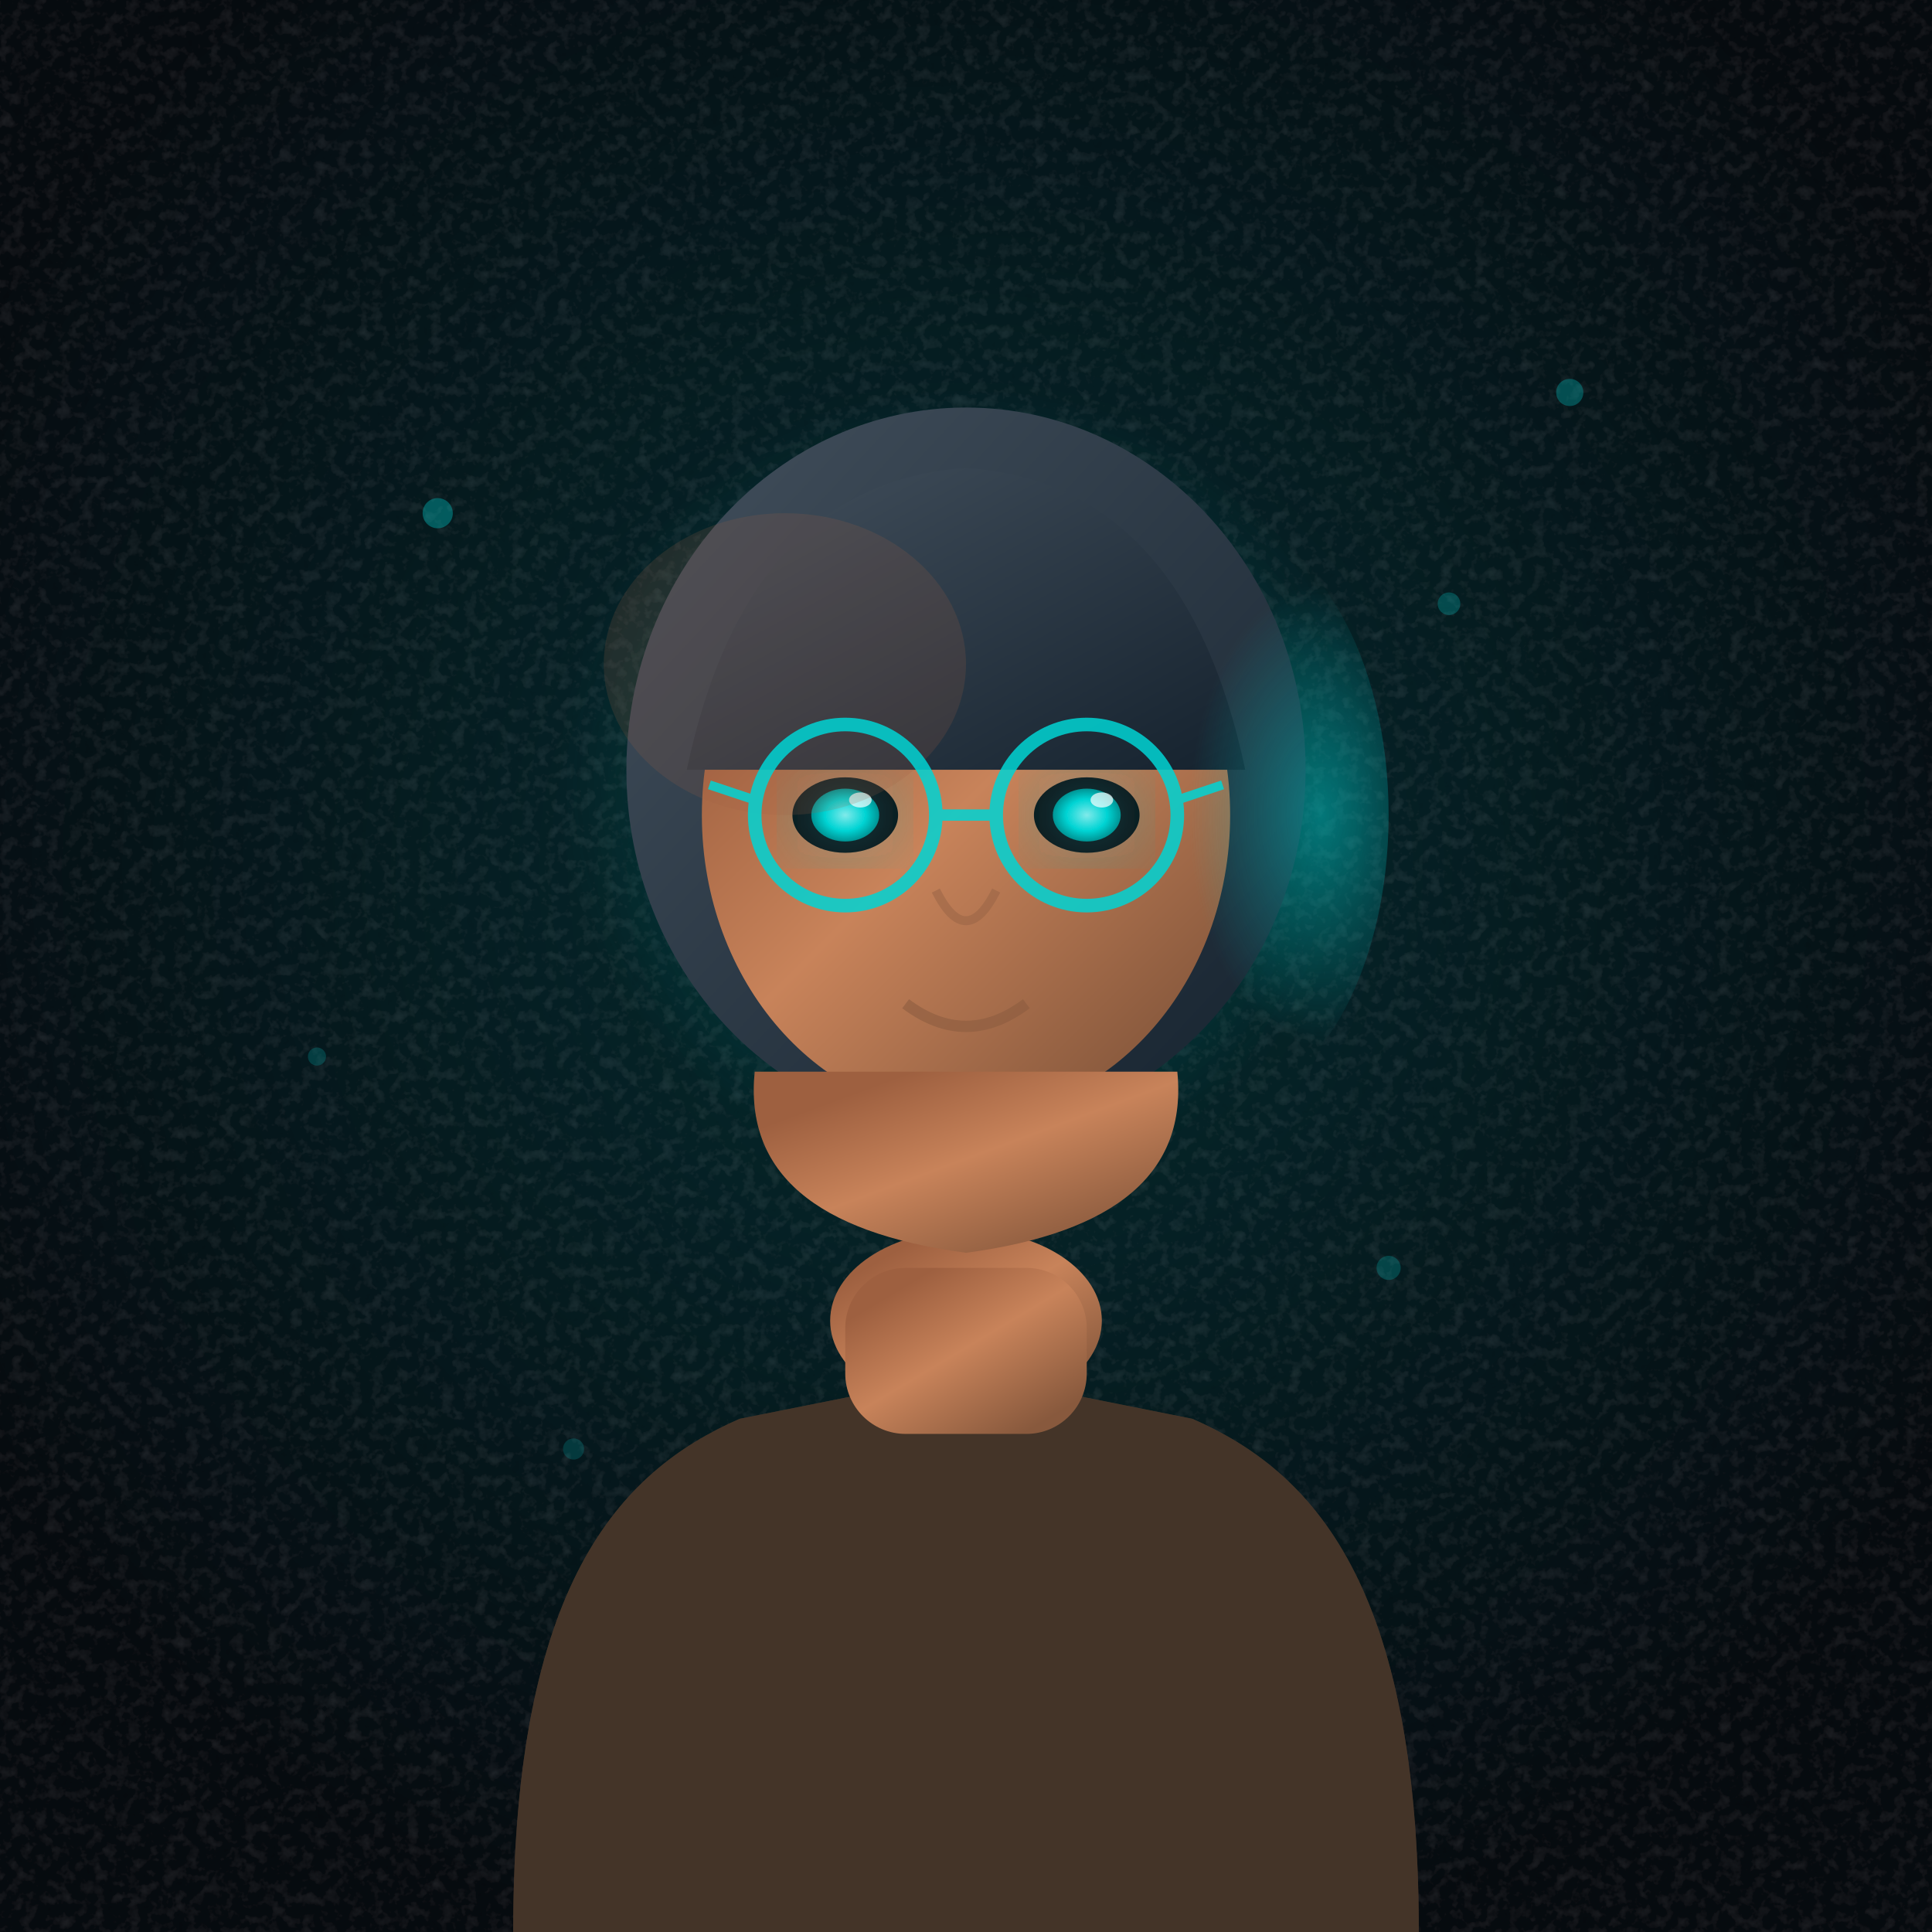
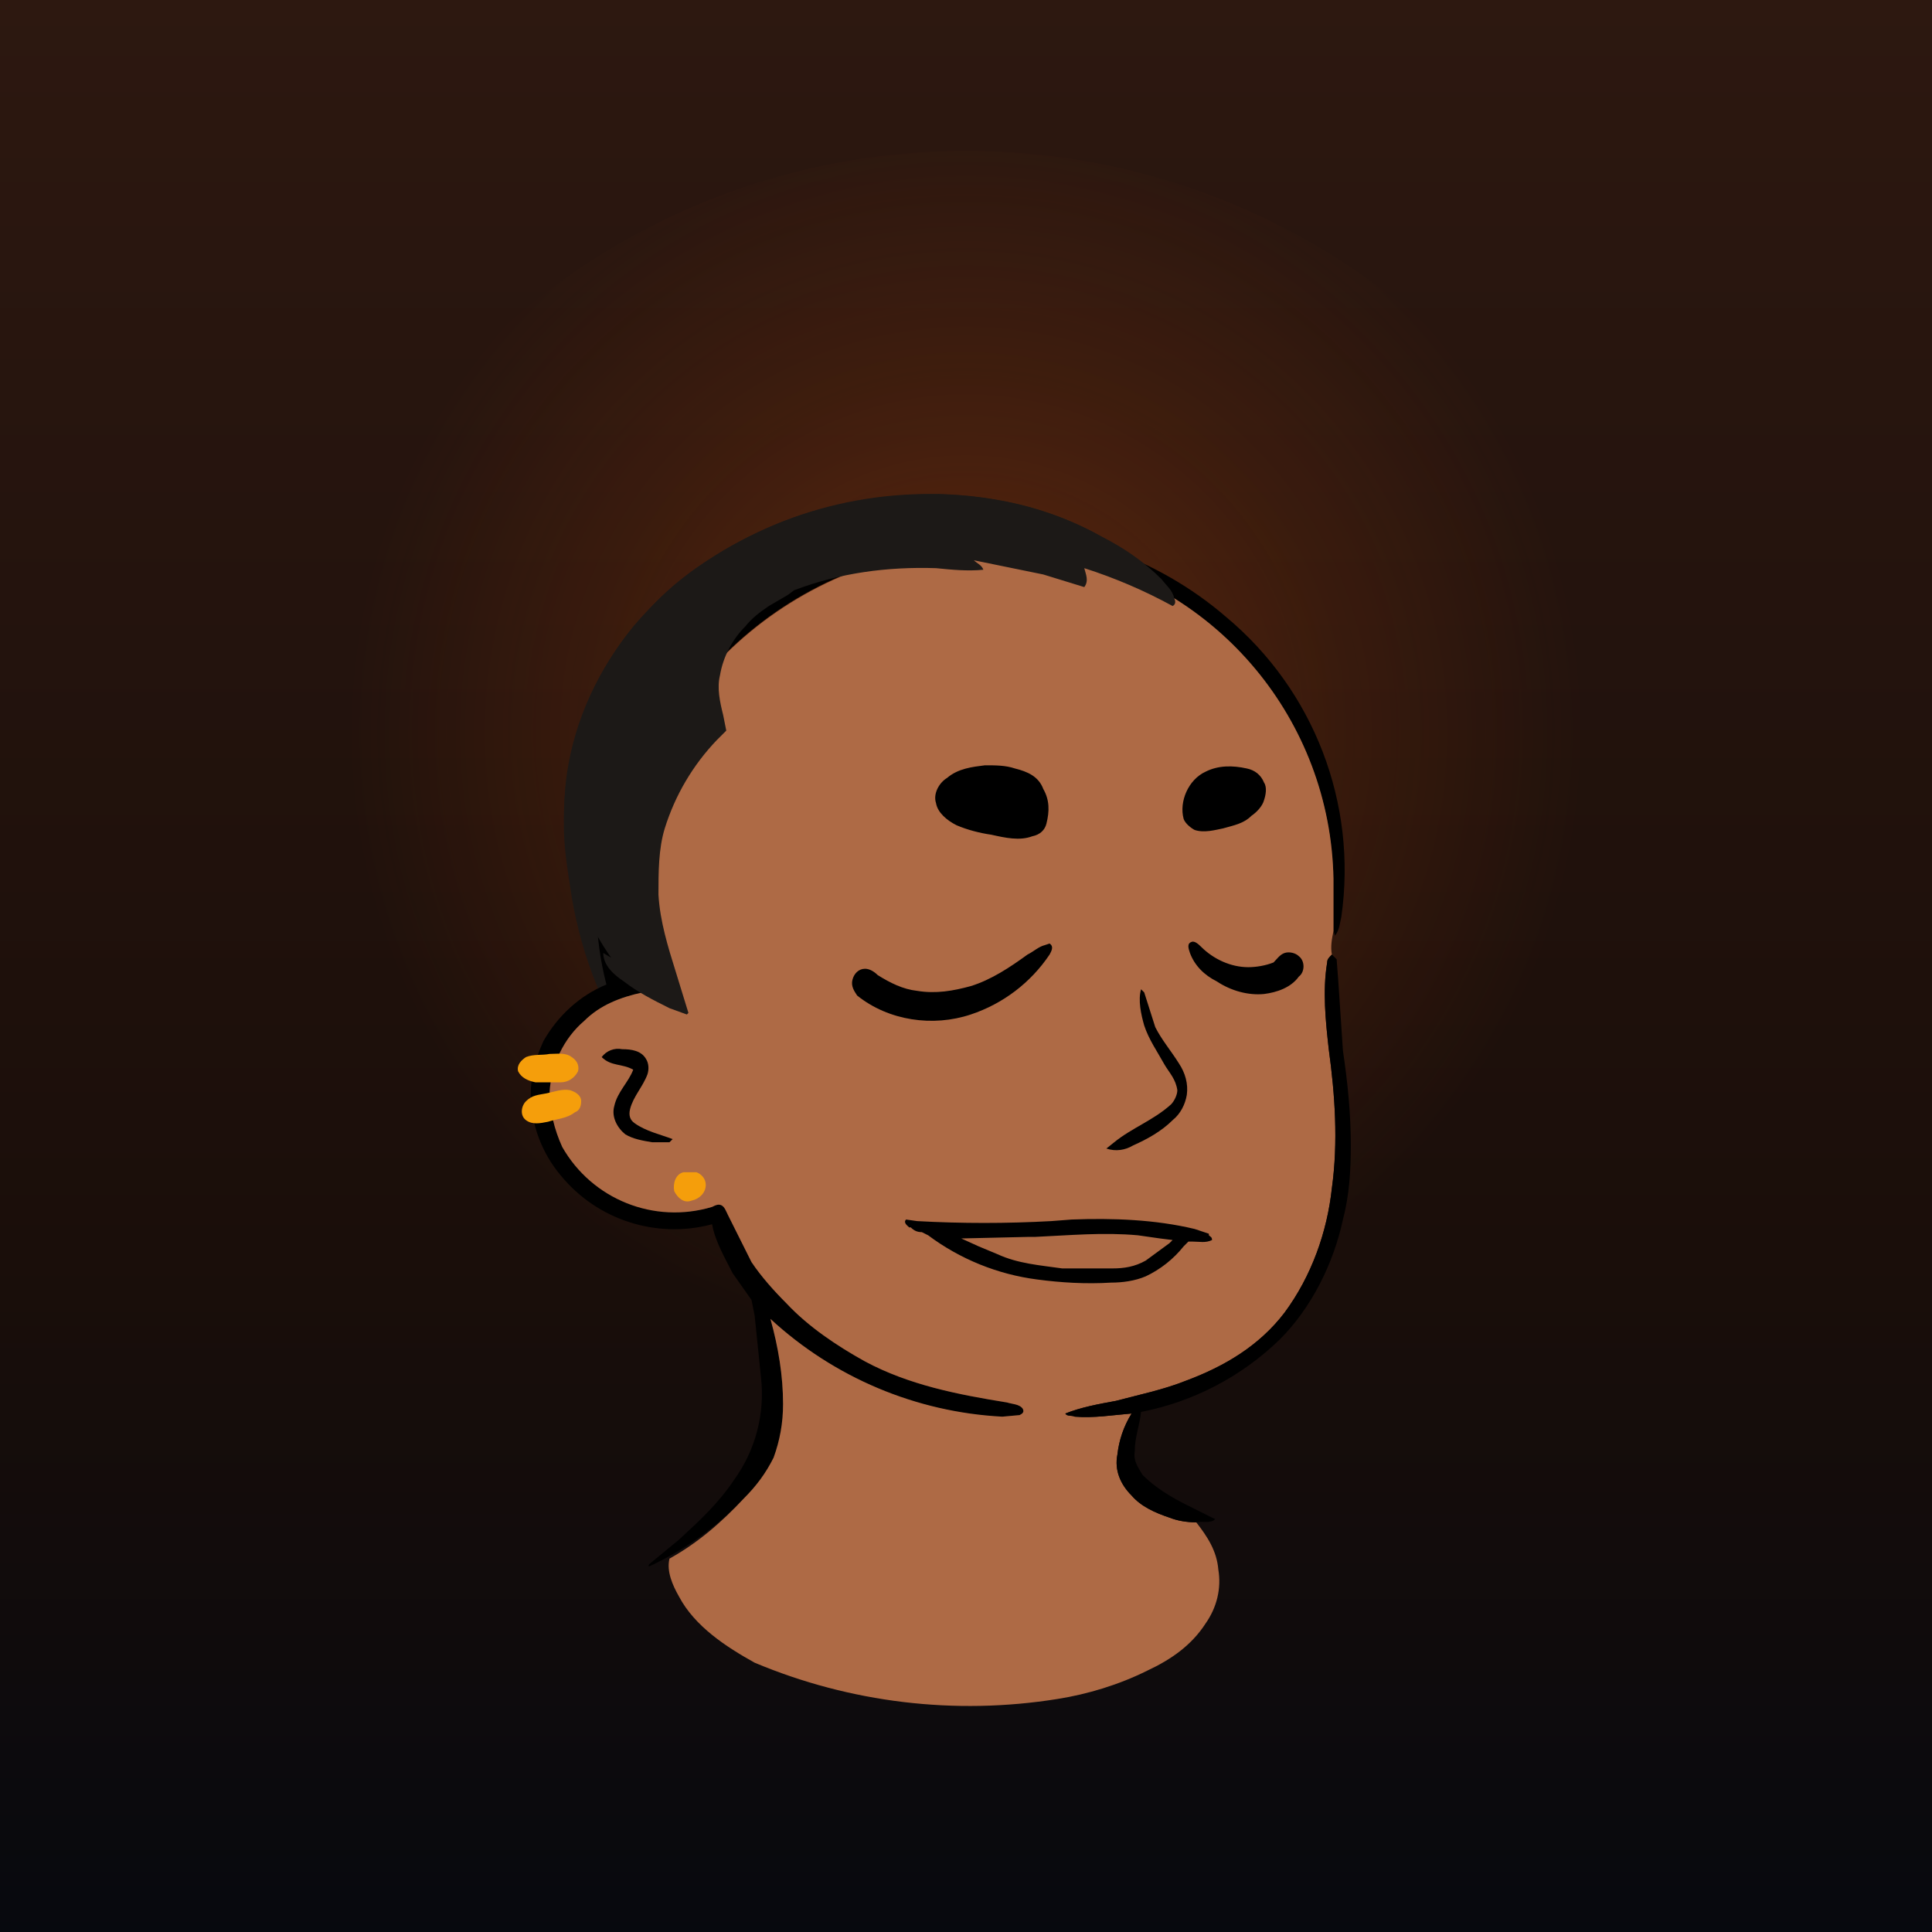
<svg xmlns="http://www.w3.org/2000/svg" viewBox="0 0 256 256" width="256" height="256">
  <defs>
-     <radialGradient id="bg-cipher" cx="50%" cy="45%" r="58%">
-       <stop offset="0%" stop-color="rgb(5,47,51)" />
-       <stop offset="60%" stop-color="rgb(6,24,29)" />
+     <linearGradient id="bg-cipher" x1="0%" y1="0%" x2="0%" y2="100%">
+       <stop offset="0%" stop-color="#2d1810" />
+       <stop offset="65%" stop-color="#1a0e0a" />
      <stop offset="100%" stop-color="#07090e" />
+     </linearGradient>
+     <radialGradient id="glow-cipher" cx="50%" cy="42%" r="44%">
+       <stop offset="0%" stop-color="#ea580c" stop-opacity="0.32" />
+       <stop offset="60%" stop-color="#ea580c" stop-opacity="0.112" />
+       <stop offset="100%" stop-color="#ea580c" stop-opacity="0" />
    </radialGradient>
-     <radialGradient id="ambi-cipher" cx="50%" cy="44%" r="38%">
-       <stop offset="0%" stop-color="#00d4d4" stop-opacity="0.28" />
-       <stop offset="100%" stop-color="#00d4d4" stop-opacity="0" />
-     </radialGradient>
-     <linearGradient id="skin-cipher" x1="20%" y1="15%" x2="85%" y2="90%">
-       <stop offset="0%" stop-color="#9e6040" />
-       <stop offset="45%" stop-color="#c8835a" />
-       <stop offset="100%" stop-color="rgb(136,89,61)" />
-     </linearGradient>
-     <linearGradient id="hair-cipher" x1="0%" y1="0%" x2="100%" y2="100%">
-       <stop offset="0%" stop-color="rgb(67,80,93)" />
-       <stop offset="100%" stop-color="rgb(21,34,46)" />
-     </linearGradient>
-     <radialGradient id="rim-cipher" cx="80%" cy="50%" r="40%">
-       <stop offset="0%" stop-color="#00d4d4" stop-opacity="0.70" />
-       <stop offset="100%" stop-color="#00d4d4" stop-opacity="0" />
-     </radialGradient>
-     <radialGradient id="eye-cipher" cx="50%" cy="50%" r="50%">
-       <stop offset="0%" stop-color="rgb(128,234,234)" />
-       <stop offset="60%" stop-color="#00d4d4" />
-       <stop offset="100%" stop-color="rgb(0,148,148)" />
-     </radialGradient>
-     <filter id="glow-cipher" x="-50%" y="-50%" width="200%" height="200%">
-       <feGaussianBlur stdDeviation="6" result="blur" />
-       <feMerge>
-         <feMergeNode in="blur" />
-         <feMergeNode in="SourceGraphic" />
-       </feMerge>
-     </filter>
-     <filter id="soft-cipher" x="-30%" y="-30%" width="160%" height="160%">
-       <feGaussianBlur stdDeviation="3" />
-     </filter>
-     <filter id="rim-blur-cipher" x="-40%" y="-40%" width="180%" height="180%">
-       <feGaussianBlur stdDeviation="4" />
-     </filter>
-     <filter id="noise-cipher">
-       <feTurbulence type="fractalNoise" baseFrequency="0.65" numOctaves="3" stitchTiles="stitch" result="noise" />
-       <feColorMatrix type="saturate" values="0" in="noise" result="grayNoise" />
-       <feBlend in="SourceGraphic" in2="grayNoise" mode="overlay" result="blended" />
-       <feComposite in="blended" in2="SourceGraphic" operator="in" />
-     </filter>
  </defs>
  <rect width="256" height="256" fill="url(#bg-cipher)" />
-   <rect width="256" height="256" fill="rgb(6,19,24)" filter="url(#noise-cipher)" opacity="0.12" />
-   <ellipse cx="128" cy="112" rx="72" ry="68" fill="url(#ambi-cipher)" />
-   <path d="M68,256 C68,210 82,195 98,188 L128,182 L158,188 C174,195 188,210 188,256 Z" fill="rgb(110,72,50)" />
-   <path d="M68,256 C68,210 82,195 98,188 L128,182 L158,188 C174,195 188,210 188,256 Z" fill="rgb(6,22,26)" opacity="0.4" />
-   <ellipse cx="128" cy="175" rx="18" ry="12" fill="url(#skin-cipher)" />
-   <rect x="112" y="168" width="32" height="22" rx="8" fill="url(#skin-cipher)" />
-   <ellipse cx="128" cy="102" rx="45" ry="48" fill="url(#hair-cipher)" />
-   <ellipse cx="128" cy="108" rx="35" ry="40" fill="url(#skin-cipher)" />
-   <path d="M100,142 Q98,162 128,166 Q158,162 156,142" fill="url(#skin-cipher)" />
-   <ellipse cx="128" cy="94" rx="26" ry="5" fill="rgb(164,107,74)" opacity="0.5" />
-   <ellipse cx="112" cy="108" rx="7" ry="5" fill="#0a0c10" />
-   <ellipse cx="144" cy="108" rx="7" ry="5" fill="#0a0c10" />
-   <ellipse cx="112" cy="108" rx="4.5" ry="3.5" fill="url(#eye-cipher)" filter="url(#glow-cipher)" />
-   <ellipse cx="144" cy="108" rx="4.5" ry="3.5" fill="url(#eye-cipher)" filter="url(#glow-cipher)" />
-   <ellipse cx="114" cy="106" rx="1.5" ry="1" fill="white" opacity="0.7" />
-   <ellipse cx="146" cy="106" rx="1.5" ry="1" fill="white" opacity="0.7" />
-   <path d="M124,118 Q128,126 132,118" stroke="rgb(150,98,68)" stroke-width="1.2" fill="none" opacity="0.5" />
-   <path d="M120,133 Q128,139 136,133" stroke="rgb(140,92,63)" stroke-width="1.5" fill="none" opacity="0.6" />
-   <path d="M91,102 Q99,64 128,62 Q157,64 165,102" fill="url(#hair-cipher)" />
-   <ellipse cx="162" cy="108" rx="22" ry="38" fill="url(#rim-cipher)" opacity="0.65" />
-   <ellipse cx="104" cy="88" rx="24" ry="20" fill="#9e6040" opacity="0.18" />
-   <g opacity="0.85">
-     <circle cx="112" cy="108" r="12" fill="none" stroke="#00d4d4" stroke-width="1.8" />
-     <circle cx="144" cy="108" r="12" fill="none" stroke="#00d4d4" stroke-width="1.8" />
-     <line x1="124" y1="108" x2="132" y2="108" stroke="#00d4d4" stroke-width="1.5" />
-     <line x1="100" y1="106" x2="94" y2="104" stroke="#00d4d4" stroke-width="1.2" />
-     <line x1="156" y1="106" x2="162" y2="104" stroke="#00d4d4" stroke-width="1.2" />
-   </g>
-   <circle cx="58" cy="68" r="2" fill="#00d4d4" opacity="0.35" />
-   <circle cx="192" cy="80" r="1.5" fill="#00d4d4" opacity="0.25" />
-   <circle cx="42" cy="140" r="1.2" fill="#00d4d4" opacity="0.2" />
-   <circle cx="208" cy="52" r="1.8" fill="#00d4d4" opacity="0.3" />
-   <circle cx="76" cy="192" r="1.4" fill="#00d4d4" opacity="0.18" />
-   <circle cx="184" cy="168" r="1.6" fill="#00d4d4" opacity="0.22" />
+   <circle cx="128" cy="112" r="92" fill="url(#glow-cipher)" />
+   <svg x="0" y="0" width="256" height="256" viewBox="0 0 980 980">
+     <mask id="viewboxMask">
+       <rect width="980" height="980" rx="0" ry="0" x="0" y="0" fill="#fff" />
+     </mask>
+     <g mask="url(#viewboxMask)">
+       <g transform="translate(0 29.4)">
+         <g transform="translate(98 98) scale(0.8)">
+           <g transform="translate(10 -60)">
+             <path d="M506 219c30 6 60 19 84 38 7 5 15 11 20 18 1 3 3 5 3 8-1 3-5 2-7 1l-18-13c-19-16-41-28-65-35 12 6 24 15 29 27 1 2 3 6 0 7l-11-4a280 280 0 0 0-76-19c8 3 15 6 22 11 2 1 4 2 4 4h-17c-20-1-41-1-61 2-15 2-29 6-43 12l-7 4-18 13c-7 5-12 12-16 19-4 9-7 18-5 28l4 22-1 4c-16 14-27 32-35 52-4 11-6 22-7 33 0 10 0 20 2 30l8 32 7 22 2 8-6 6-15 18c-2 2-3 5-6 5-3 1-7 1-8-2a266 266 0 0 1-40-107c-2-13-4-26-4-39a193 193 0 0 1 49-131c13-16 29-29 47-40a253 253 0 0 1 185-34Z" fill="#1c1917" />
+             <path d="M486 236c57-2 115 18 159 56a209 209 0 0 1 73 190c-1 4-1 8-4 12l-1-3v-33a215 215 0 0 0-172-206 235 235 0 0 0-270 153c-12 37-14 78-6 116 6-2 12-2 17-2 2 1 5 1 6 3s0 3-1 4l-12 4c-14 3-27 8-37 18a63 63 0 0 0-22 45c0 12 3 24 8 35 8 13 19 24 33 31 18 10 41 13 62 7 2-1 4-2 6-1s3 4 4 6l15 30a215 215 0 0 0 72 63c28 15 59 21 90 26 3 1 8 1 10 4 1 2 0 3-2 4l-11 1a231 231 0 0 1-147-62c5 18 8 36 8 54 0 12-2 23-6 34-5 10-11 18-19 26a196 196 0 0 1-60 43c-1-1 1-2 2-3l17-14c13-12 25-23 35-38a93 93 0 0 0 17-65l-4-39-2-10-12-17c-5-10-11-20-13-31a93 93 0 0 1-96-31 81 81 0 0 1-19-51c0-12 3-23 8-34 9-16 23-29 40-36-8-31-8-62-3-93 8-40 26-77 51-108 45-54 115-87 186-88Z" fill="#000" />
+             <path d="M541 252a214 214 0 0 1 172 206v33c-1 5-2 10-1 15-2 2-3 3-3 5-3 18-1 37 1 55 4 29 6 59 2 88-3 28-13 56-30 79-16 21-38 34-62 43-15 6-30 9-45 13-11 2-22 4-32 8 1 2 4 1 6 2 12 1 24-1 36-2-5 8-8 17-9 26-2 10 2 19 9 26 6 7 15 11 24 14 5 2 11 3 17 3 7 9 13 18 14 30 2 12-1 24-8 34-9 14-22 23-37 30-18 9-38 15-57 18a352 352 0 0 1-192-23c-18-10-38-23-48-42-4-7-8-16-6-24 18-10 33-23 47-38 8-8 14-16 19-26 4-11 6-22 6-34 0-18-3-36-8-54a235 235 0 0 0 147 62l11-1c2-1 3-2 2-4-2-3-7-3-10-4-31-5-62-11-90-26-18-10-36-22-50-37-8-8-16-17-22-26l-15-30c-1-2-2-5-4-6s-4 0-6 1a82 82 0 0 1-95-38c-5-11-8-23-8-35 1-17 9-34 22-45 10-10 23-15 37-18l12-4c1-1 2-2 1-4s-4-2-6-3c-5 0-11 0-17 2-8-38-6-79 6-116a236 236 0 0 1 270-153Z" fill="#ae6a45" />
+             <path d="m712 506 3 3 1 13 3 45c3 20 5 40 5 60 0 16-1 32-5 47-6 28-20 56-40 76a174 174 0 0 1-88 46c-1 9-4 16-4 25-1 6 2 10 5 15 8 8 18 14 28 19l18 9c-3 3-8 1-12 2-6 0-12-1-17-3-9-3-18-7-24-14-7-7-11-16-9-26 1-9 4-18 9-26-12 1-24 3-36 2-2-1-5 0-6-2 10-4 21-6 32-8 15-4 30-7 45-13 24-9 46-22 62-43 17-23 27-51 30-79 4-29 2-59-2-88-2-18-4-37-1-55 0-2 1-3 3-5ZM262 566c6 0 12 1 15 6 2 3 2 7 1 10-3 8-9 14-11 22-1 4 0 7 3 9 7 5 16 7 24 10l-2 2h-11c-6-1-12-2-17-5-5-4-9-11-7-18 2-9 9-15 12-23-7-4-14-2-20-8 3-4 8-6 13-5Z" fill="#000" />
+             <path d="M623 498c2-1 5 2 6 3 8 8 19 13 30 13 5 0 11-1 16-3 2-2 4-5 7-6s7 0 9 2c4 3 4 10 0 13-5 7-14 10-22 11-10 1-21-2-30-8-8-4-14-10-17-18-1-3-2-6 1-7ZM530 500l3-1c3 2 1 5 0 7a97 97 0 0 1-50 38c-24 8-52 4-72-12-2-3-4-6-3-10s4-7 8-7c3 0 6 2 8 4 8 5 16 9 25 10 12 2 23 0 34-3 13-4 25-12 36-20 4-2 7-5 11-6Z" fill="#000000" />
+             <path d="M492 386c7 0 13 0 19 2 8 2 15 5 18 13 4 7 4 14 2 22-1 4-4 7-9 8-8 3-17 1-26-1-7-1-15-3-22-6-6-3-12-8-13-14-2-6 2-13 7-16 7-6 16-7 24-8ZM658 388c5 1 9 4 11 9 2 3 1 8 0 11-1 4-5 8-8 10-5 5-11 6-18 8-5 1-12 3-18 1-2-1-6-4-7-7-3-11 3-25 14-30 8-4 17-4 26-2Z" fill="#000000" />
+             <path d="M216 569c5 0 10-1 14 2 3 2 5 5 4 9-2 4-6 7-11 7h-16c-5-1-9-3-11-7-1-4 2-7 5-9 5-2 10-1 15-2ZM229 592c3 1 7 3 7 7 0 3-1 6-4 7-5 4-11 4-17 6-5 1-10 2-14-1s-3-9 0-12c4-4 8-4 13-5s10-3 15-2ZM301 644h8c3 1 6 4 6 8 0 5-4 9-9 10-5 2-9-2-11-6-1-5 1-11 6-12Z" fill="#f59e0b" />
+             <path d="m591 528 2 2 7 22c4 8 10 15 15 23 4 6 6 13 5 20-1 6-4 12-9 16-7 7-16 12-25 16-5 3-11 4-17 2l5-4c11-9 25-14 36-24 2-2 4-6 4-9-1-7-5-11-8-16-5-9-10-16-13-25-2-7-4-16-2-23Z" fill="#000000" />
+             <path fill-rule="evenodd" clip-rule="evenodd" d="m634 683-9-3c-25-6-52-7-78-6l-13 1a774 774 0 0 1-85 0l-7-1c-2 2 1 4 2 5h1c2 2 4 3 7 3l4 2a147 147 0 0 0 69 28c15 2 31 3 47 2 7 0 15-1 22-4a68 68 0 0 0 24-19l3-3h3c4 0 8 1 12-1 0-2-1-2-2-3v-1Zm-31 3-14-2c-22-2-43 0-65 1h-4l-43 1 11 5 12 5c13 6 27 7 41 9h32c7 0 14-1 21-5l15-11 2-2-8-1Z" fill="#000000" />
+             <path d="M463 214c36 1 71 9 103 27 14 7 27 16 38 27 3 4 7 7 8 12 1 2 1 4-1 5a319 319 0 0 0-56-24c1 4 3 8 0 12l-26-8-44-9c2 2 5 3 6 6-10 1-20 0-30-1-31-1-61 3-90 14l-4 3-12 7c-6 4-11 8-15 13-8 8-14 19-16 31-2 8 0 17 2 25l2 10-6 6a142 142 0 0 0-33 56c-4 13-4 28-4 42 1 17 6 33 11 49l8 26-1 1-11-4c-10-5-20-10-29-17-6-4-13-10-13-18l5 3c-24-34-34-76-28-117 5-34 20-66 42-93 22-26 49-46 80-60 35-17 75-24 114-24Z" fill="#1c1917" />
+           </g>
+           <g transform="translate(10 -60)" />
+         </g>
+       </g>
+     </g>
+   </svg>
</svg>
